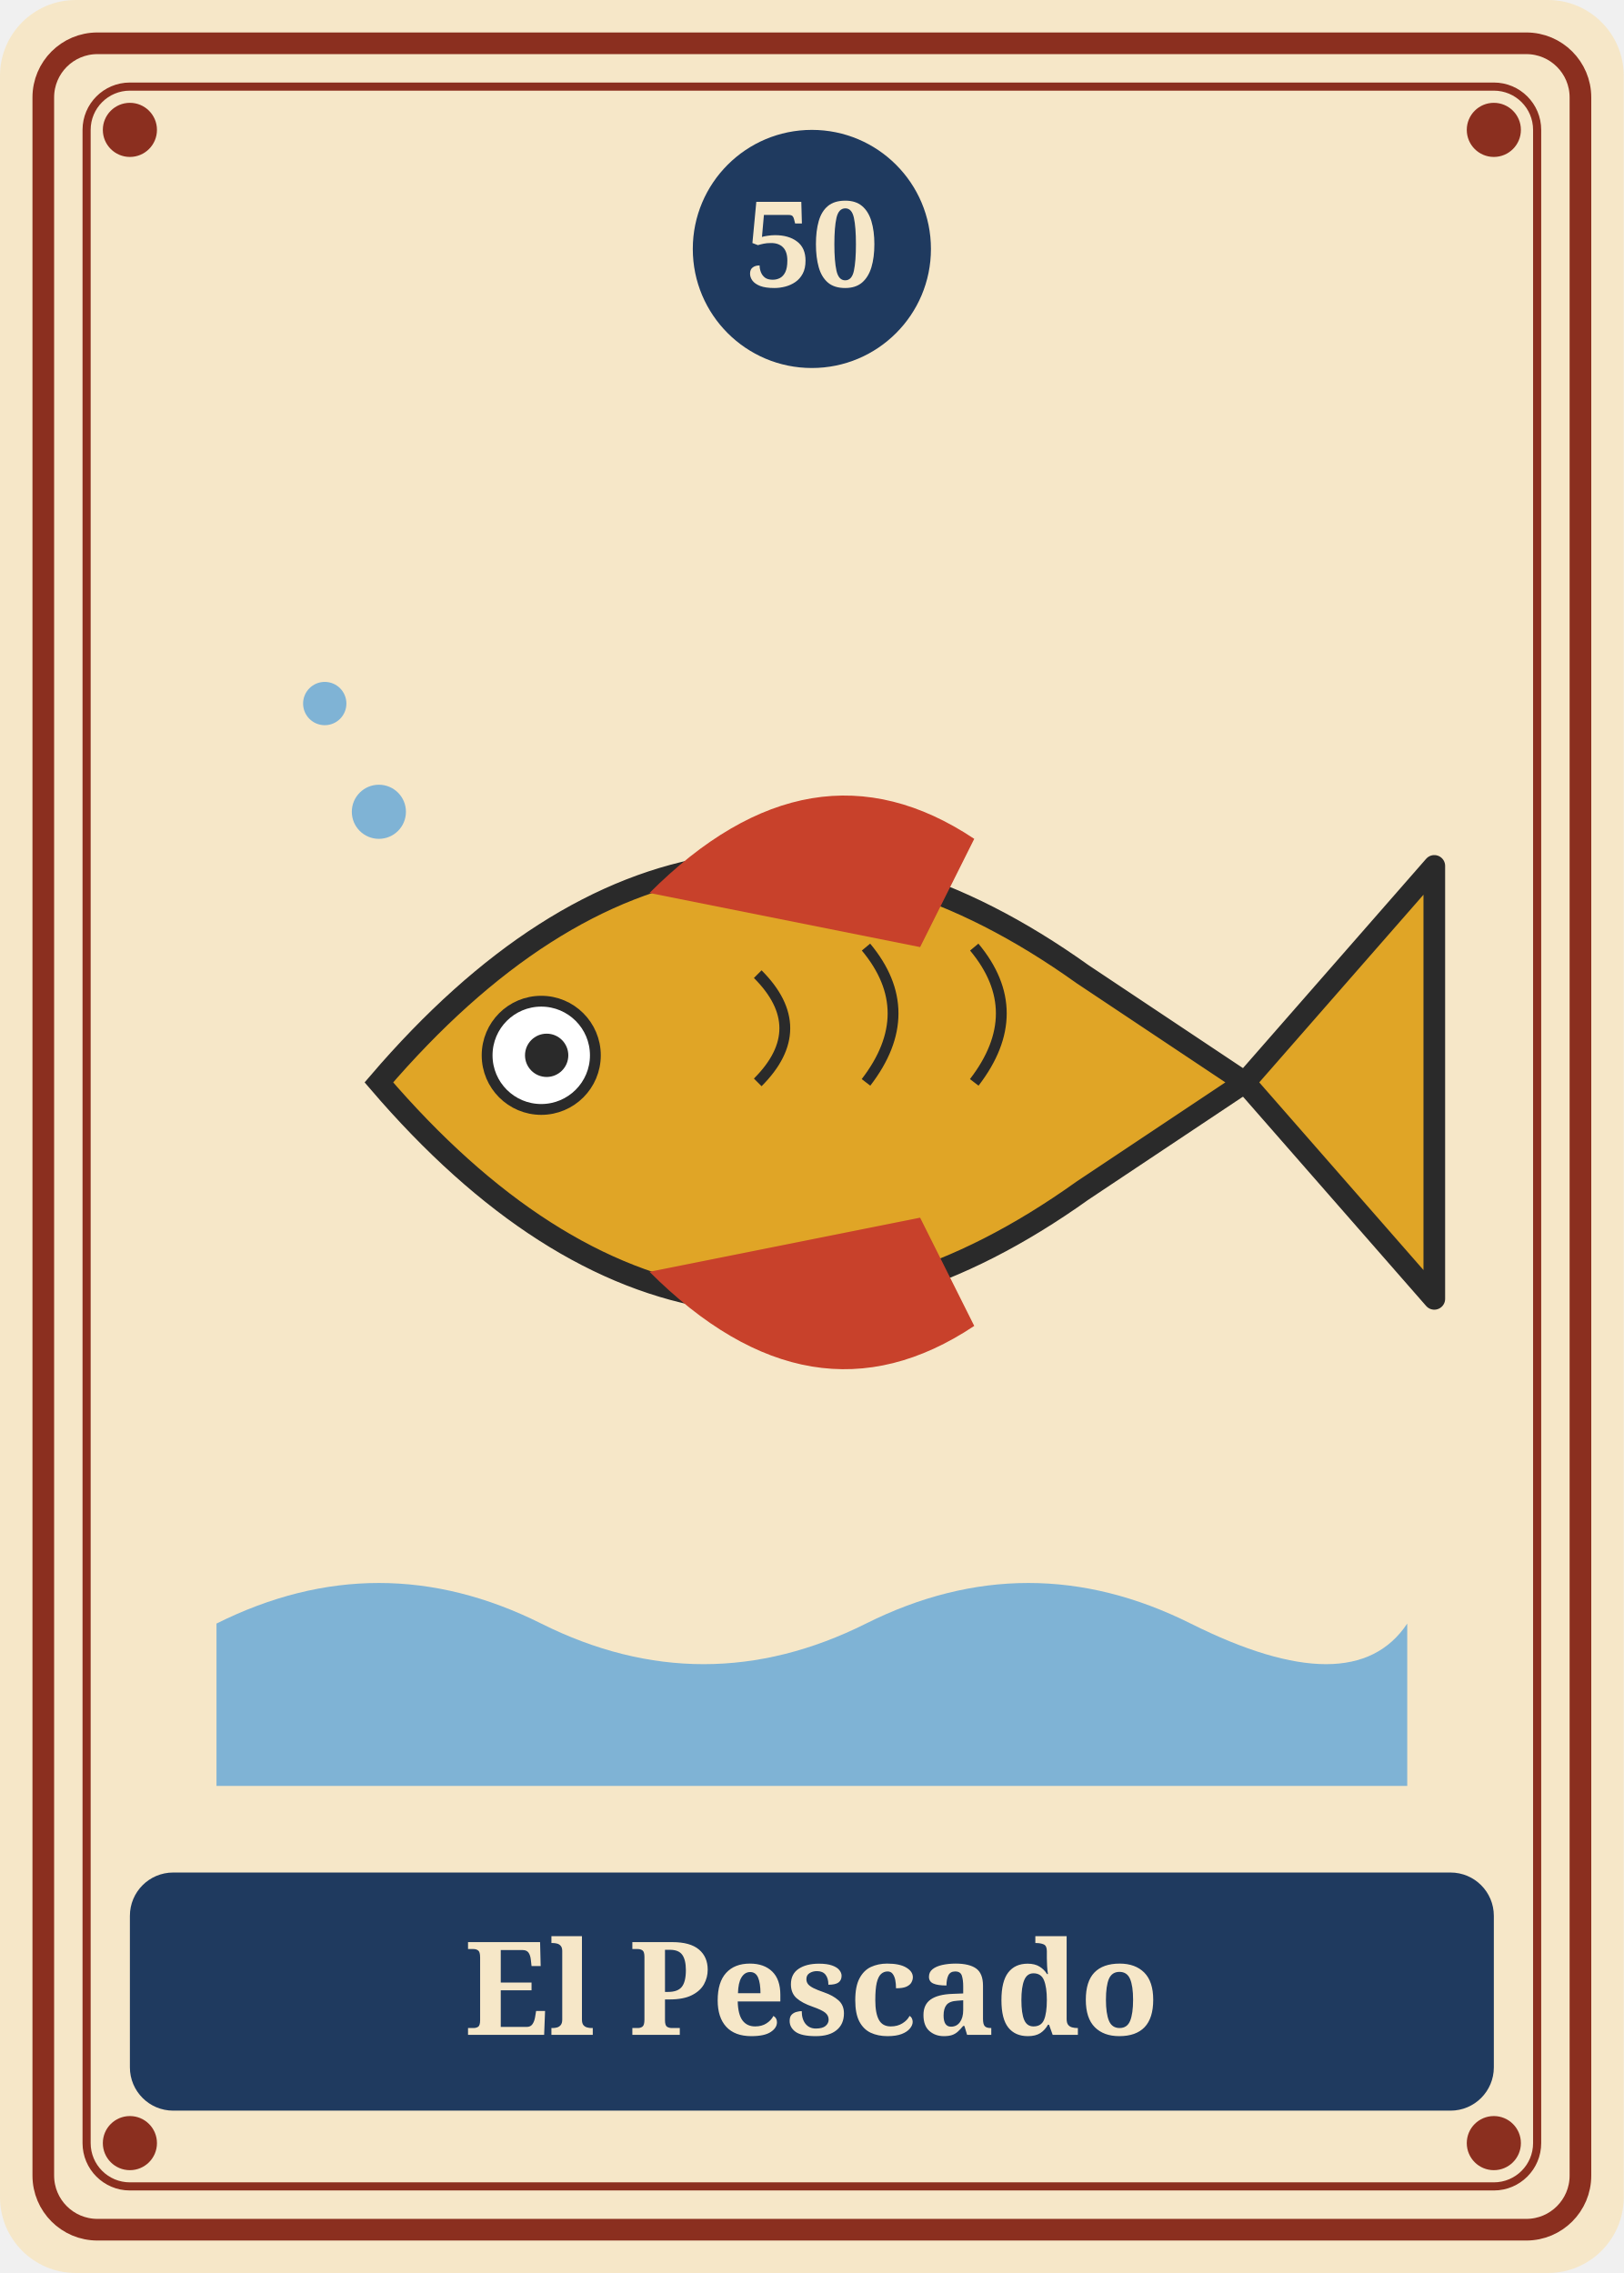
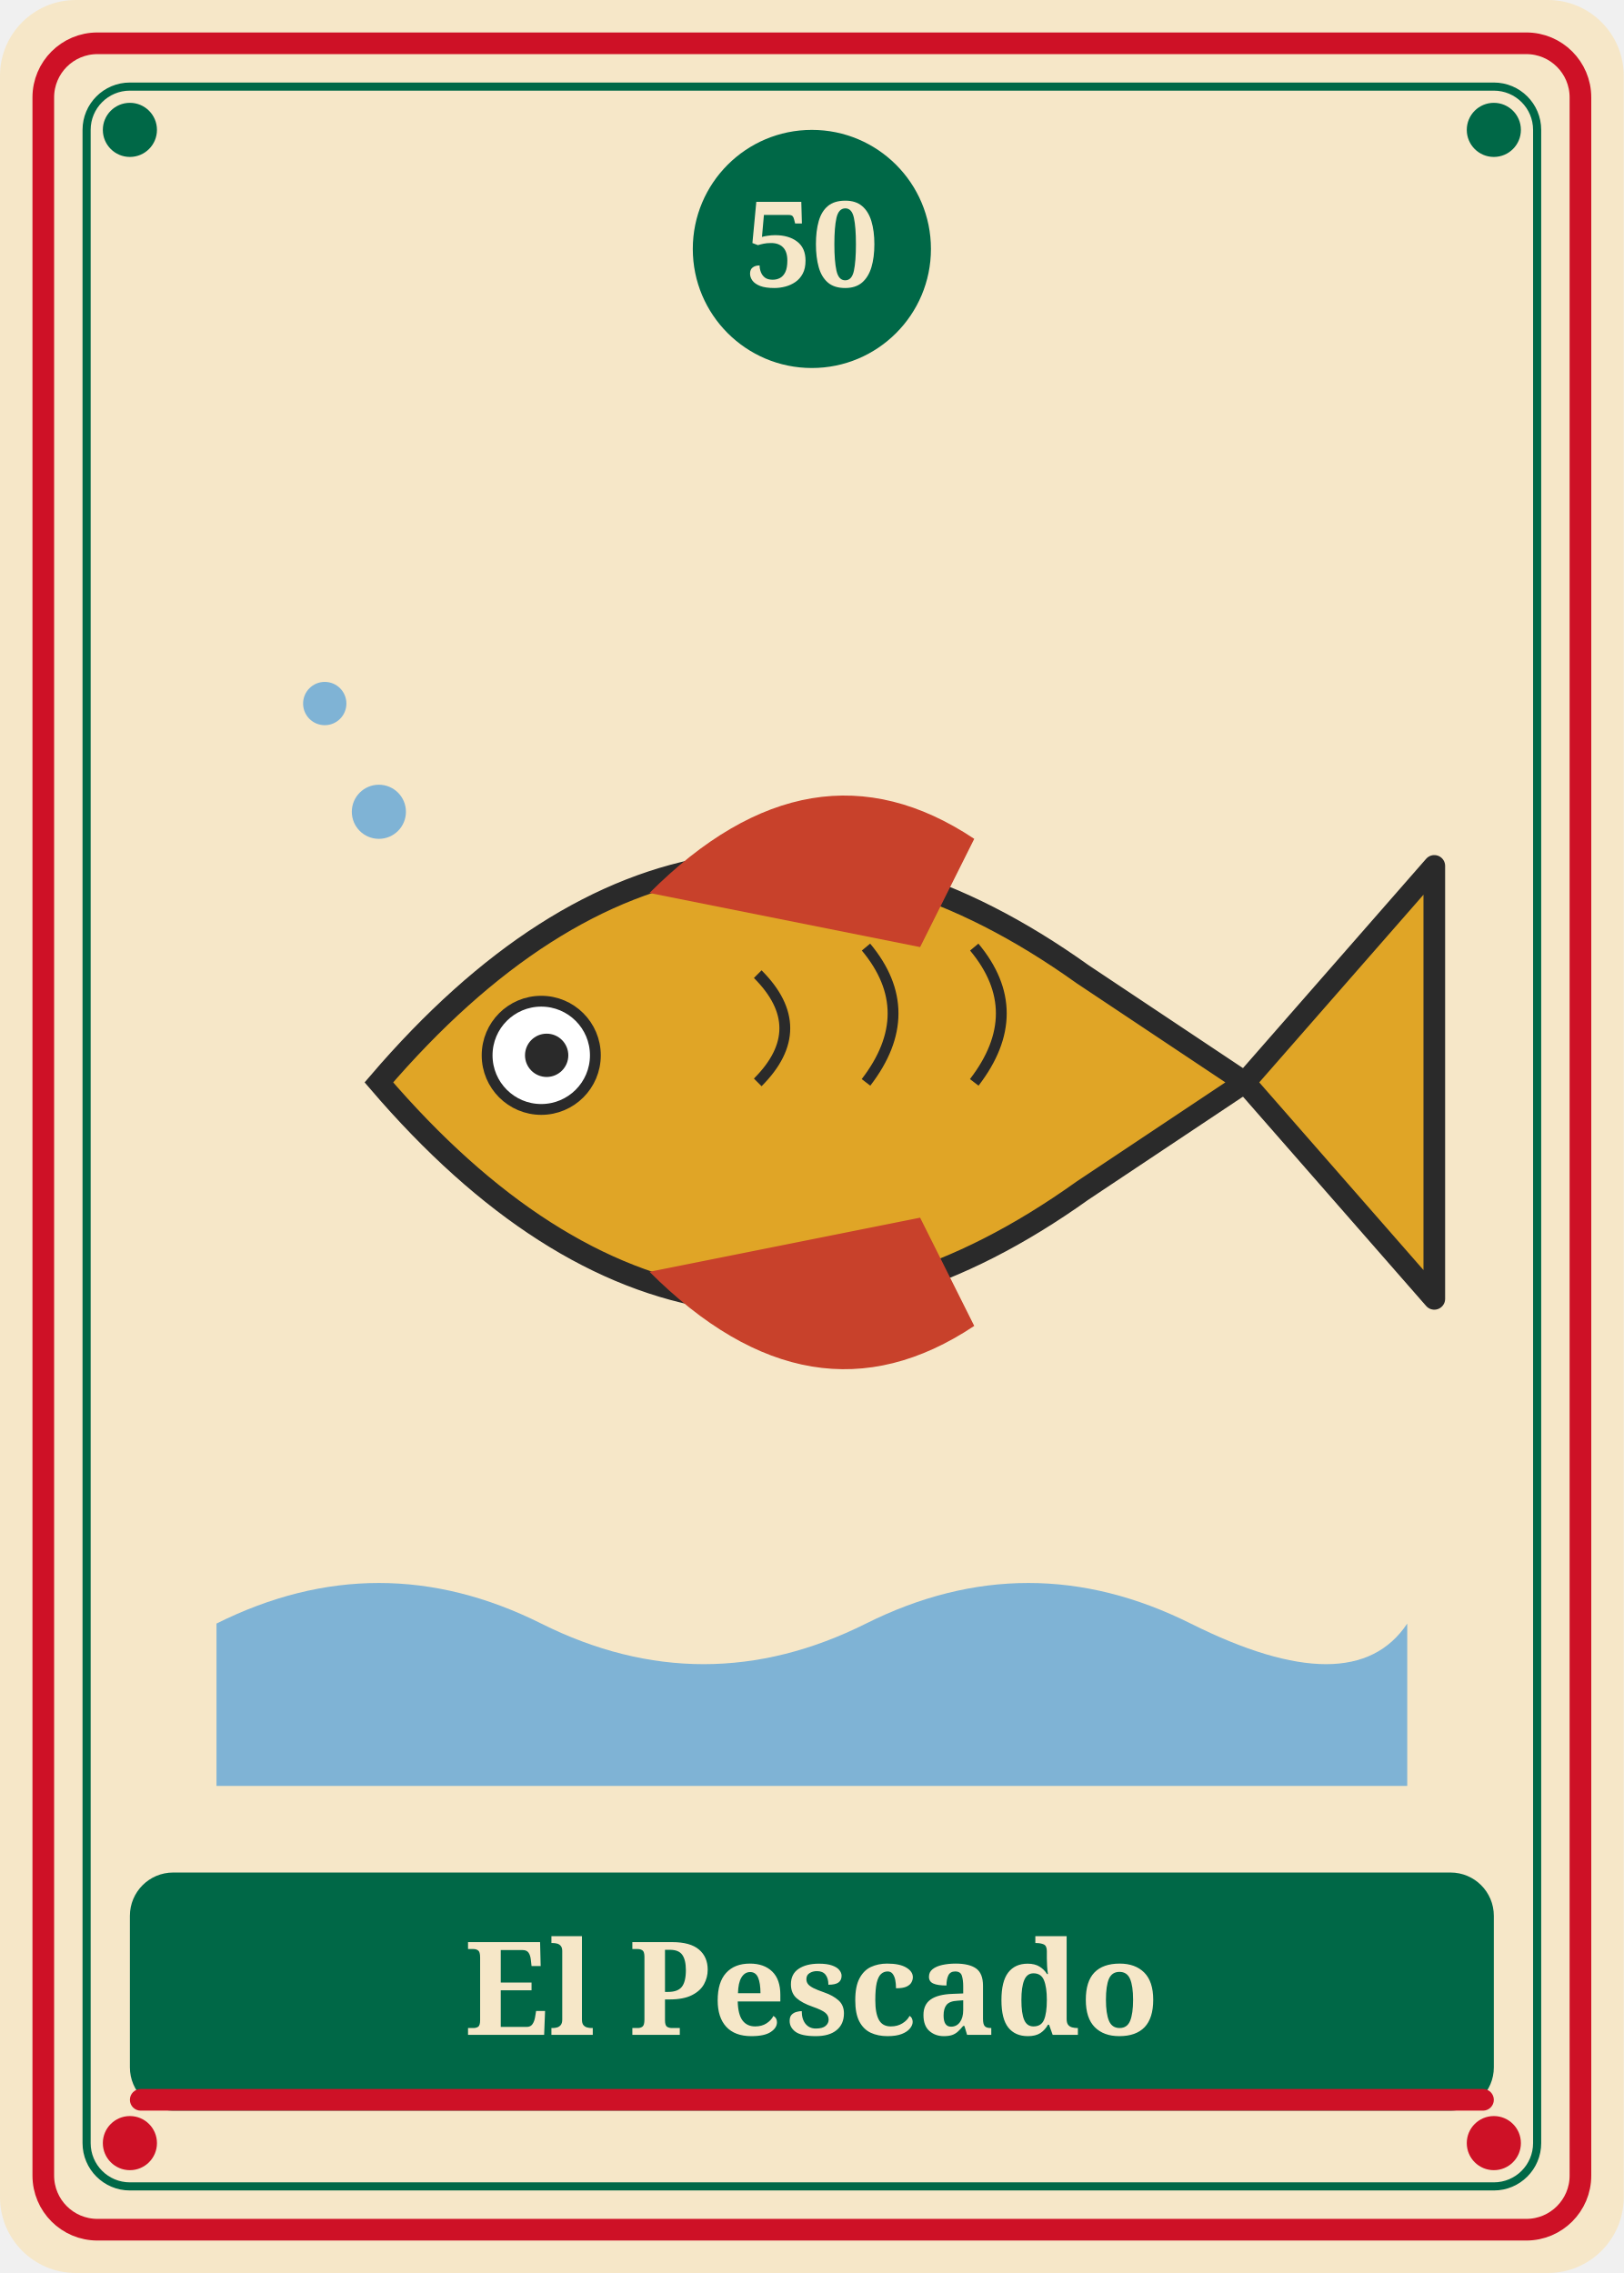
<svg xmlns="http://www.w3.org/2000/svg" viewBox="0 0 300 420" width="300" height="420">
  <rect width="300" height="420" rx="14" fill="#f6e7c8" />
-   <rect x="8" y="8" width="284" height="404" rx="10" fill="none" stroke="#8b2f1f" stroke-width="4" />
-   <rect x="16" y="16" width="268" height="388" rx="8" fill="none" stroke="#8b2f1f" stroke-width="1.5" />
-   <g fill="#8b2f1f">
+   <rect x="8" y="8" width="284" height="404" rx="10" fill="none" stroke="#ce1126" stroke-width="4" />
+   <rect x="16" y="16" width="268" height="388" rx="8" fill="none" stroke="#006847" stroke-width="1.5" />
+   <g fill="#006847">
    <circle cx="24" cy="24" r="5" />
    <circle cx="276" cy="24" r="5" />
+   </g>
+   <g fill="#ce1126">
    <circle cx="24" cy="396" r="5" />
    <circle cx="276" cy="396" r="5" />
  </g>
-   <circle cx="150" cy="46" r="22" fill="#1f3a5f" />
+   <circle cx="150" cy="46" r="22" fill="#006847" />
  <text x="150" y="53" text-anchor="middle" font-family="Georgia, serif" font-size="22" font-weight="bold" fill="#f6e7c8">50</text>
  <g>
    <path d="M40 300 q30 -15 60 0 t60 0 t60 0 t40 0 v30 H40 z" fill="#7fb3d5" />
    <path d="M70 200 q60 -70 130 -20 q30 20 30 20 q-30 20 -30 20 q-70 50 -130 -20 z" fill="#e0a526" stroke="#2a2a2a" stroke-width="4" />
    <polygon points="230,200 265,160 265,240" fill="#e0a526" stroke="#2a2a2a" stroke-width="4" stroke-linejoin="round" />
    <path d="M120 165 q30 -30 60 -10 l-10 20 z M120 235 q30 30 60 10 l-10 -20 z" fill="#c8412b" />
    <circle cx="100" cy="195" r="10" fill="#fff" stroke="#2a2a2a" stroke-width="2" />
    <circle cx="101" cy="195" r="4" fill="#2a2a2a" />
    <g fill="none" stroke="#2a2a2a" stroke-width="2">
      <path d="M140 180 q10 10 0 20 M160 175 q10 12 0 25 M180 175 q10 12 0 25" />
    </g>
    <g fill="#7fb3d5">
      <circle cx="70" cy="150" r="5" />
      <circle cx="60" cy="130" r="4" />
    </g>
  </g>
-   <rect x="24" y="346" width="252" height="44" rx="8" fill="#1f3a5f" />
+   <rect x="24" y="346" width="252" height="44" rx="8" fill="#006847" />
+   <rect x="24" y="386" width="252" height="4" rx="2" fill="#ce1126" />
  <text x="150" y="376" text-anchor="middle" font-family="Georgia, serif" font-size="24" font-weight="bold" fill="#f6e7c8">El Pescado</text>
</svg>
